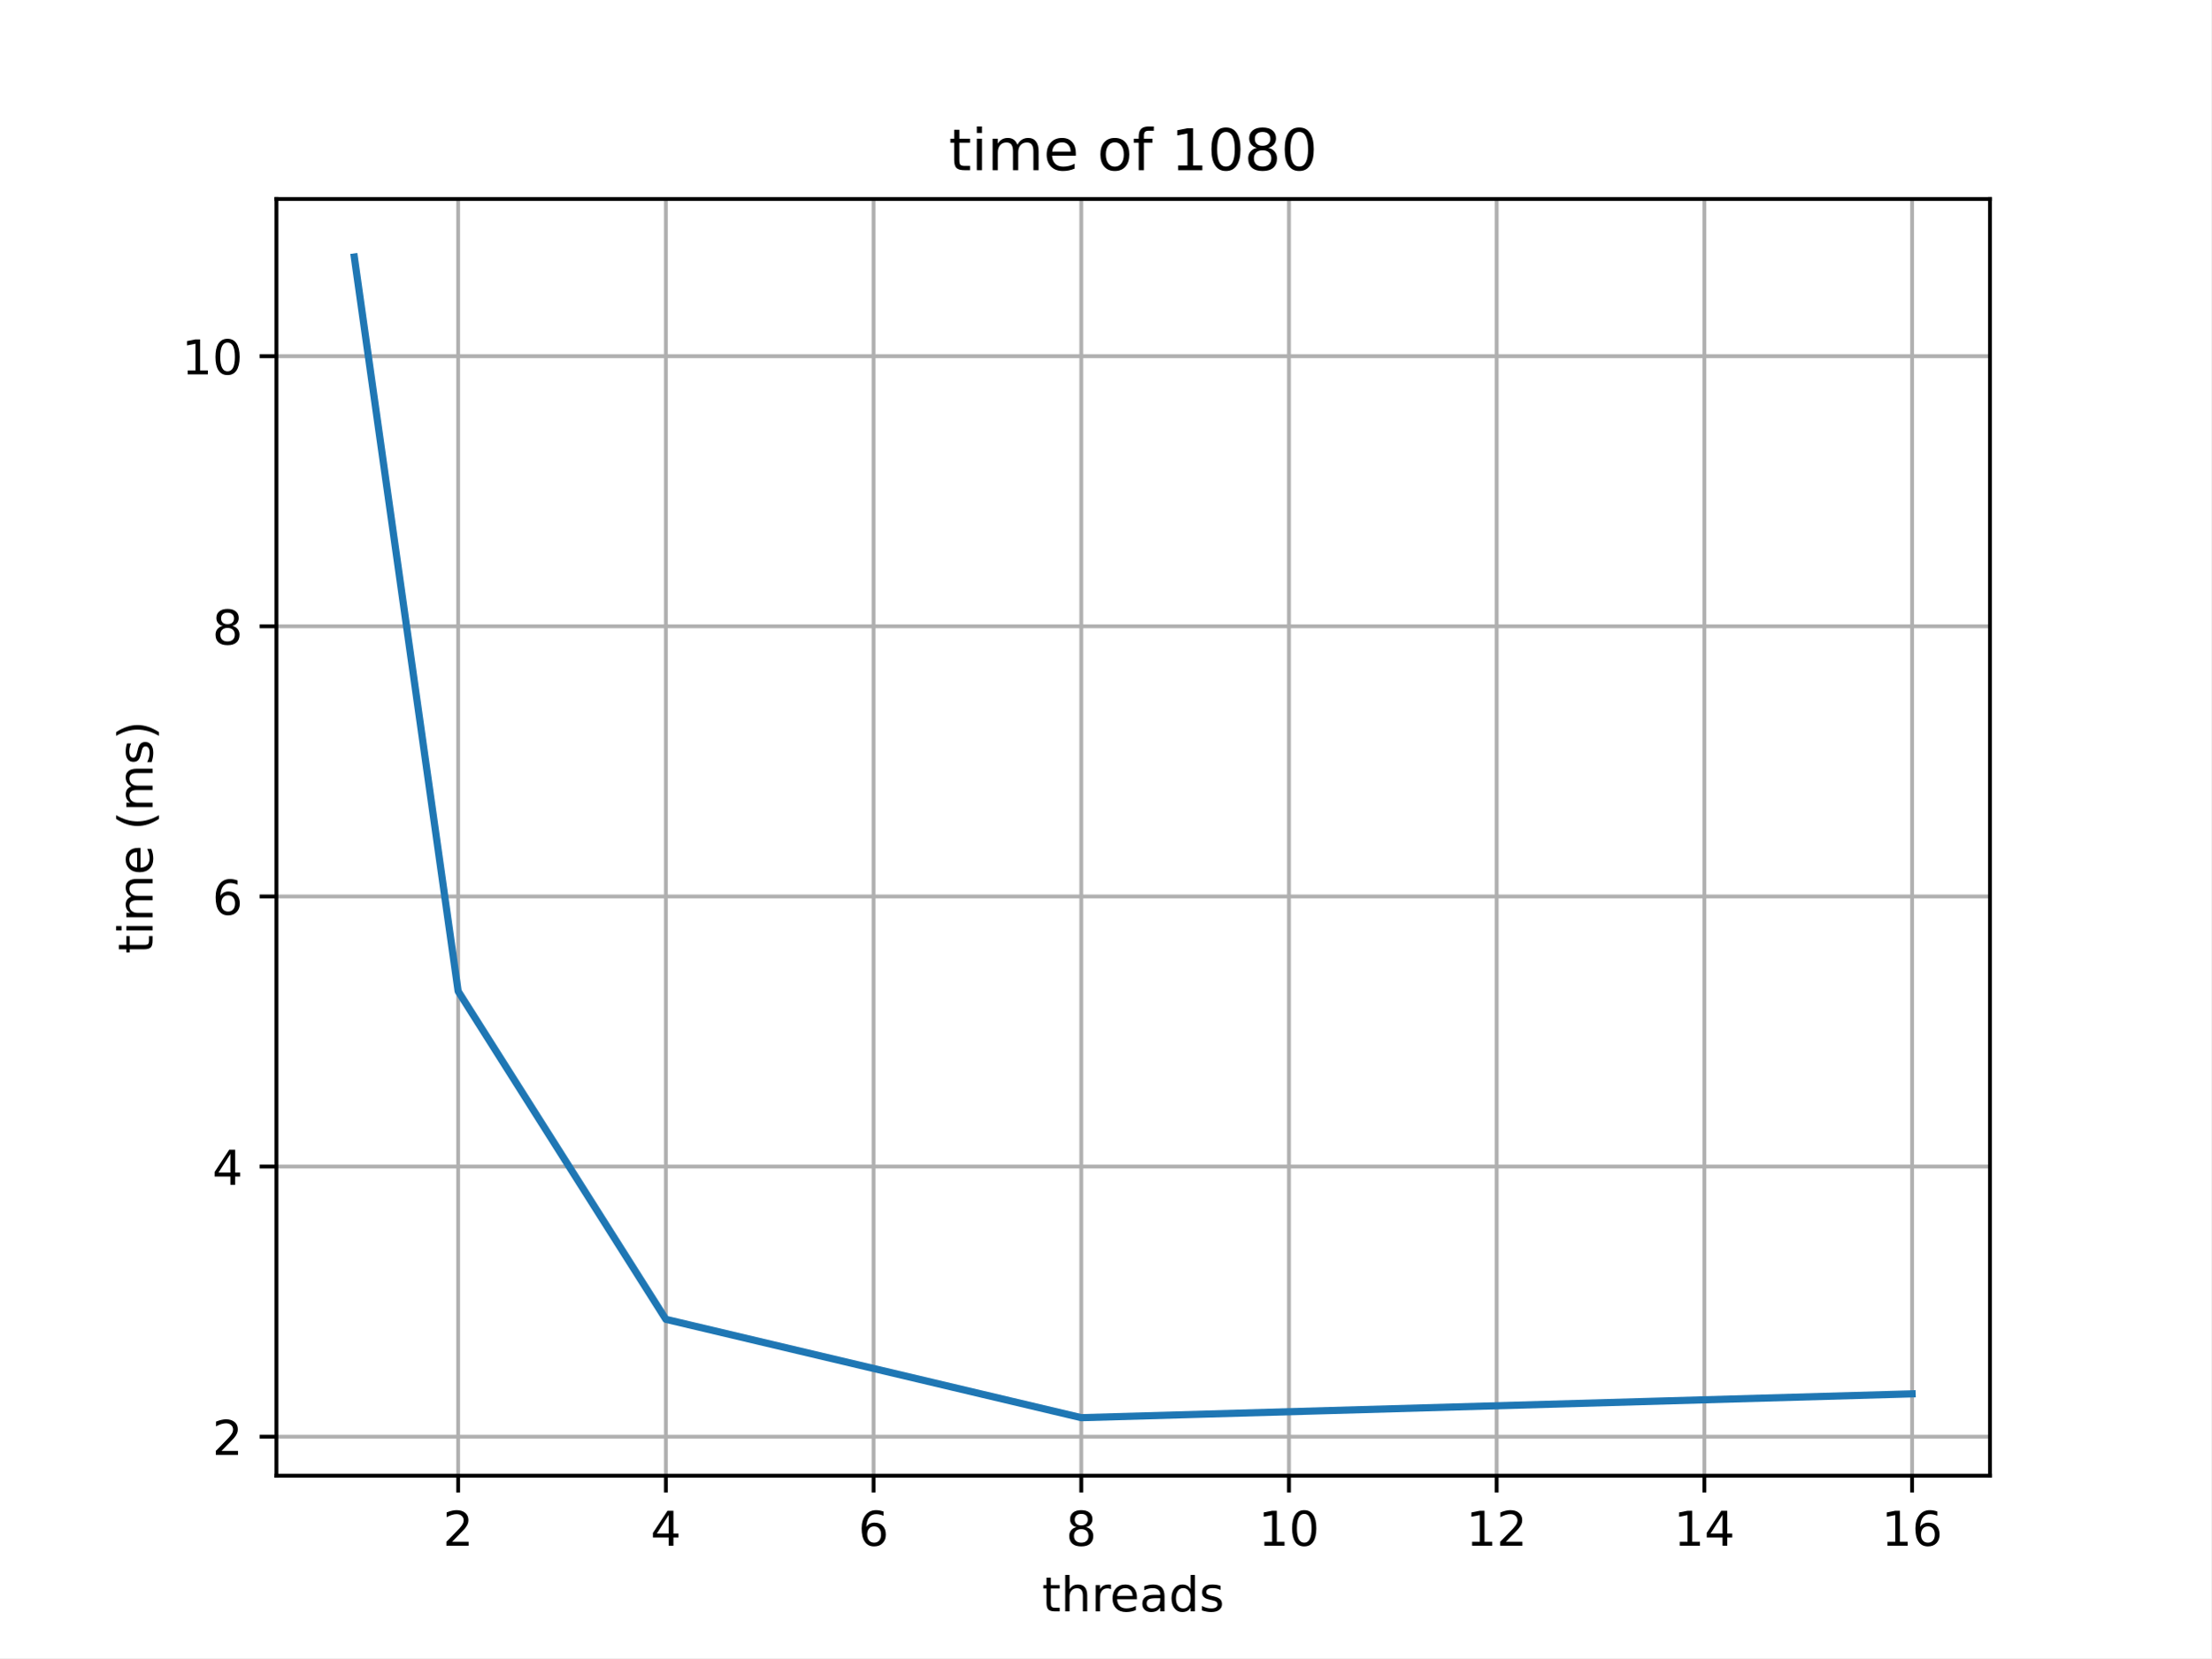
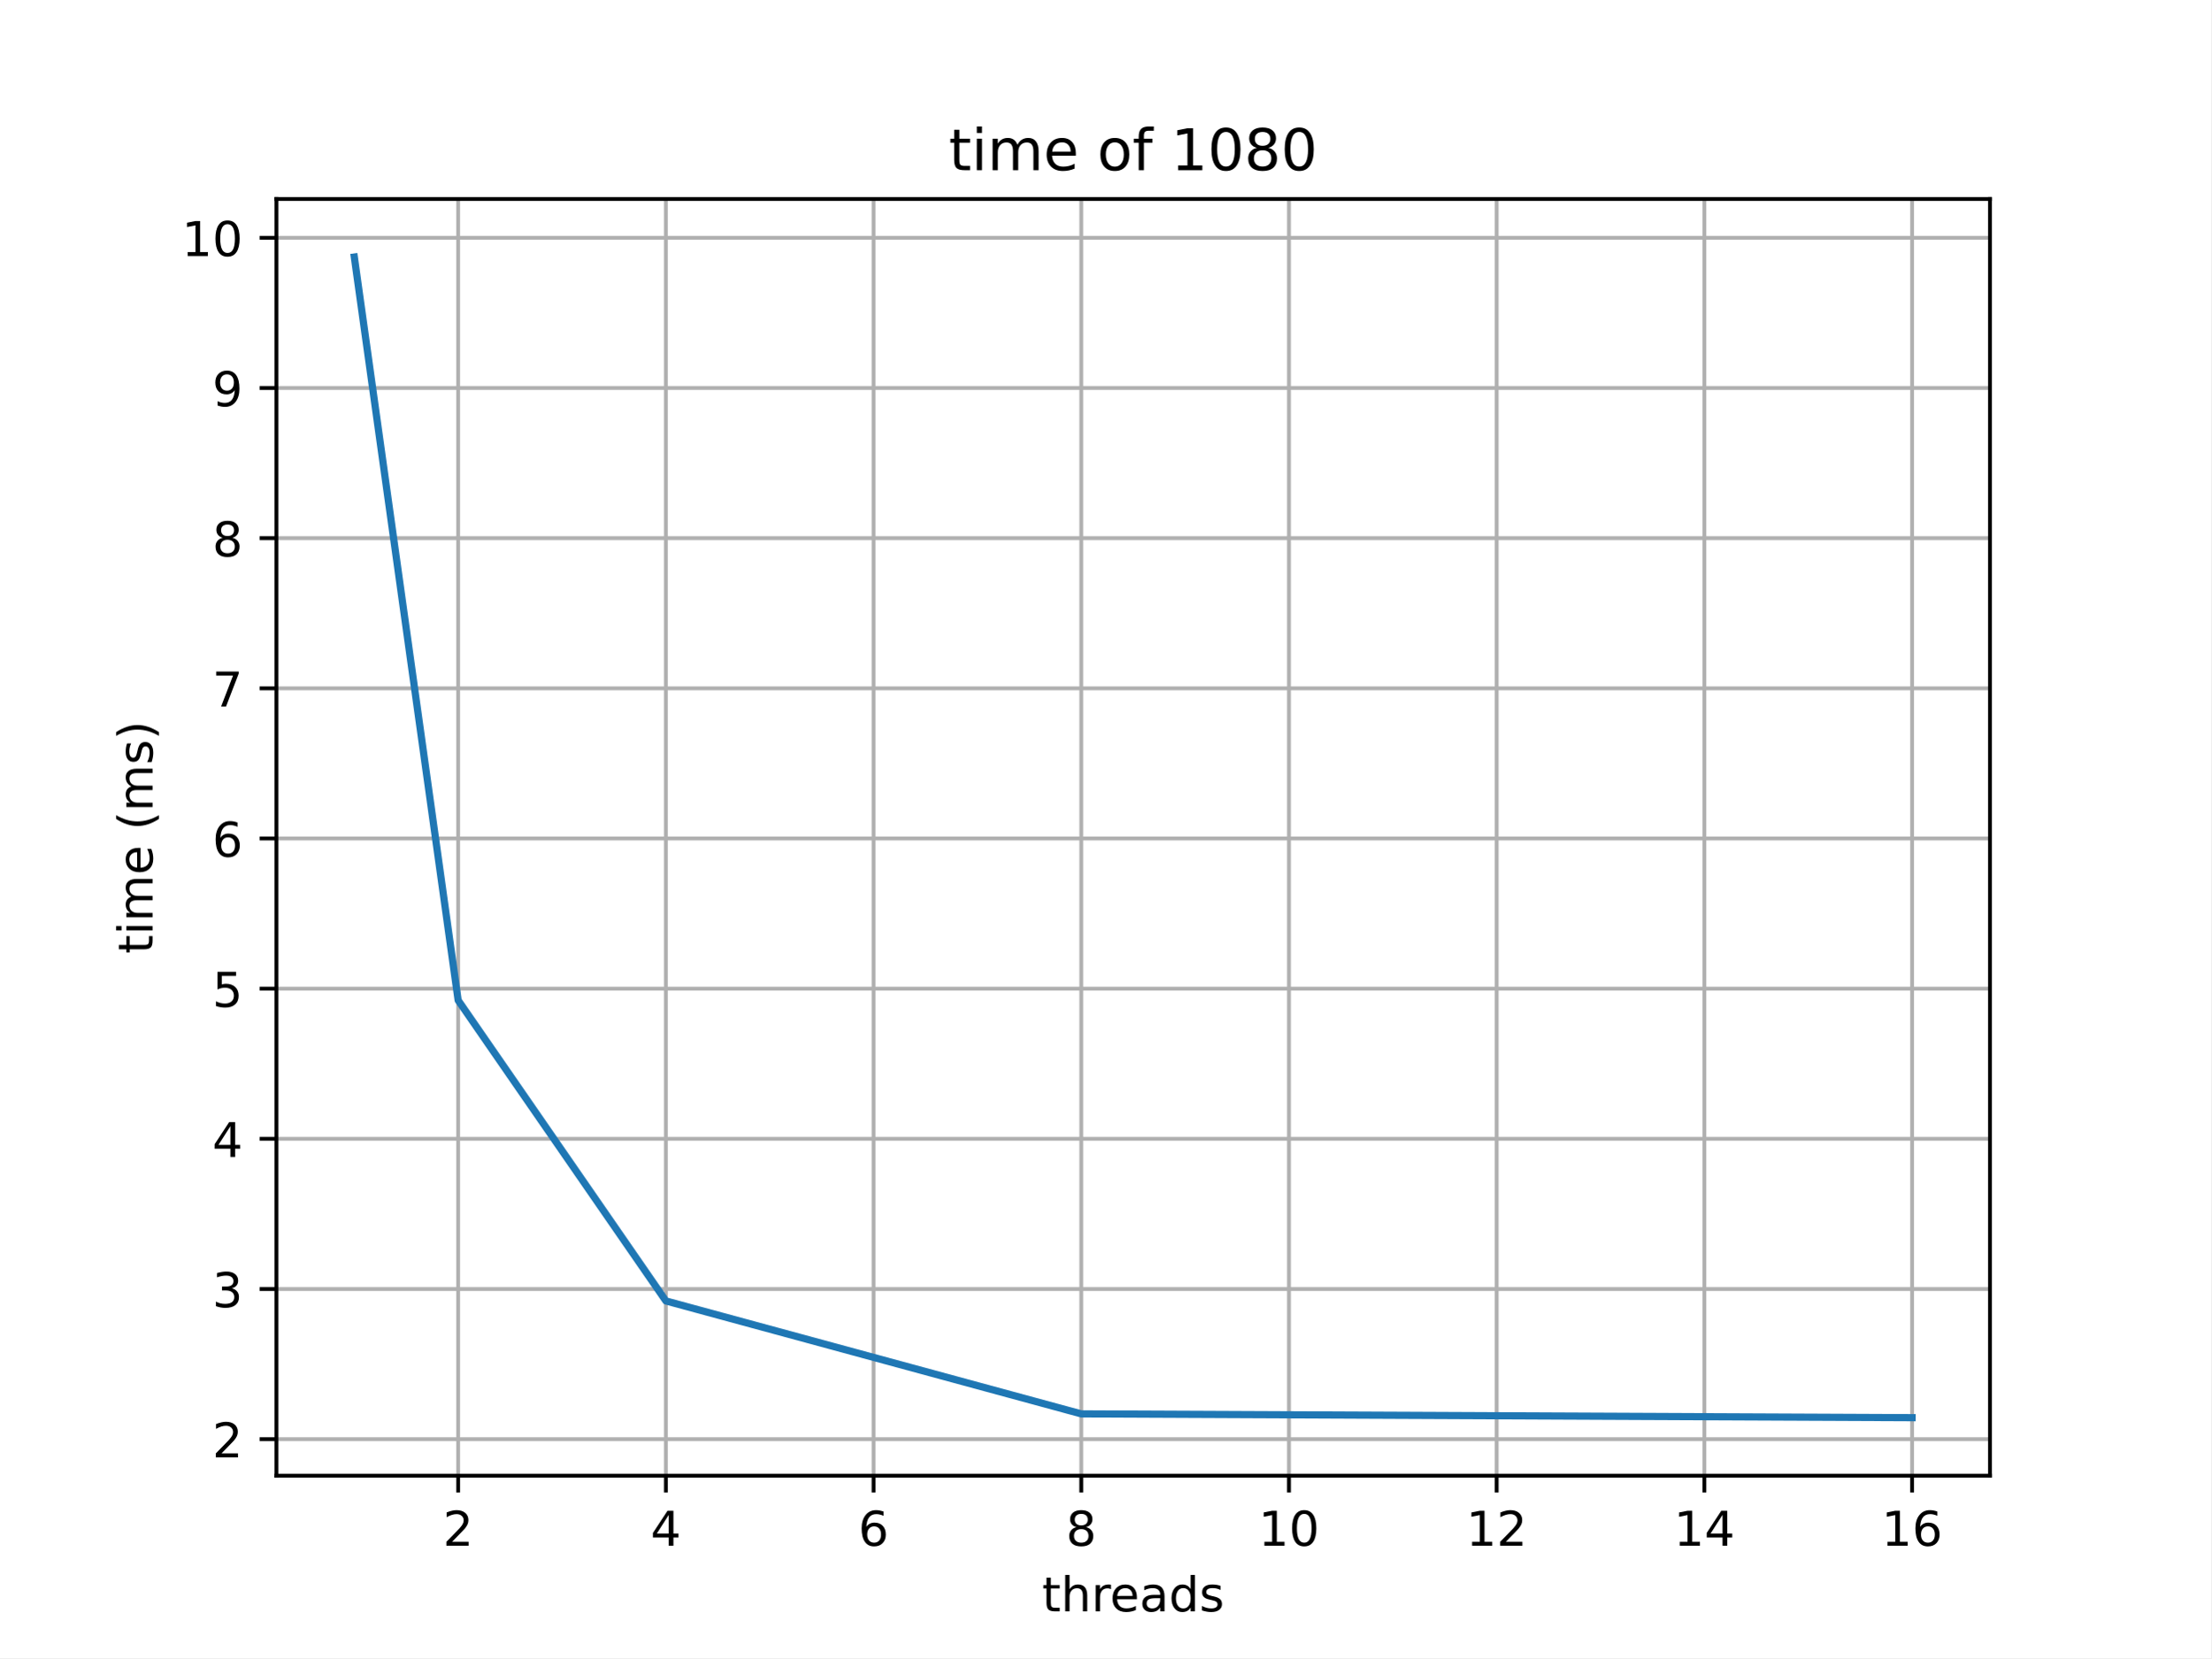
<svg xmlns="http://www.w3.org/2000/svg" xmlns:xlink="http://www.w3.org/1999/xlink" height="345.6pt" version="1.1" viewBox="0 0 460.8 345.6" width="460.8pt">
  <defs>
    <style type="text/css">*{stroke-linecap:butt;stroke-linejoin:round;}</style>
  </defs>
  <g id="figure_1">
    <g id="patch_1">
      <path d="M 0 345.6  L 460.8 345.6  L 460.8 0  L 0 0  z " style="fill:#ffffff;" />
    </g>
    <g id="axes_1">
      <g id="patch_2">
        <path d="M 57.6 307.584  L 414.72 307.584  L 414.72 41.472  L 57.6 41.472  z " style="fill:#ffffff;" />
      </g>
      <g id="matplotlib.axis_1">
        <g id="xtick_1">
          <g id="line2d_1">
-             <path clip-path="url(#pc6123c37c9)" d="M 95.476 307.584  L 95.476 41.472  " style="fill:none;stroke:#b0b0b0;stroke-linecap:square;stroke-width:0.8;" />
+             <path clip-path="url(#p9e6e262484)" d="M 95.476 307.584  L 95.476 41.472  " style="fill:none;stroke:#b0b0b0;stroke-linecap:square;stroke-width:0.8;" />
          </g>
          <g id="line2d_2">
            <defs>
-               <path d="M 0 0  L 0 3.5  " id="mc7706a1ec1" style="stroke:#000000;stroke-width:0.8;" />
+               <path d="M 0 0  L 0 3.5  " id="md279ca3b31" style="stroke:#000000;stroke-width:0.8;" />
            </defs>
            <g>
-               <use style="stroke:#000000;stroke-width:0.8;" x="95.476" xlink:href="#mc7706a1ec1" y="307.584" />
+               <use style="stroke:#000000;stroke-width:0.8;" x="95.476" xlink:href="#md279ca3b31" y="307.584" />
            </g>
          </g>
          <g id="text_1">
            <g transform="translate(92.29511 322.1824)scale(0.1 -0.1)">
              <defs>
                <path d="M 19.188 8.297  L 53.609 8.297  L 53.609 0  L 7.328 0  L 7.328 8.297  Q 12.938 14.109 22.625 23.891  Q 32.328 33.688 34.812 36.531  Q 39.547 41.844 41.422 45.531  Q 43.312 49.219 43.312 52.781  Q 43.312 58.594 39.234 62.25  Q 35.156 65.922 28.609 65.922  Q 23.969 65.922 18.812 64.312  Q 13.672 62.703 7.812 59.422  L 7.812 69.391  Q 13.766 71.781 18.938 73  Q 24.125 74.219 28.422 74.219  Q 39.75 74.219 46.484 68.547  Q 53.219 62.891 53.219 53.422  Q 53.219 48.922 51.531 44.891  Q 49.859 40.875 45.406 35.406  Q 44.188 33.984 37.641 27.219  Q 31.109 20.453 19.188 8.297  z " id="DejaVuSans-50" />
              </defs>
              <use xlink:href="#DejaVuSans-50" />
            </g>
          </g>
        </g>
        <g id="xtick_2">
          <g id="line2d_3">
-             <path clip-path="url(#pc6123c37c9)" d="M 138.764 307.584  L 138.764 41.472  " style="fill:none;stroke:#b0b0b0;stroke-linecap:square;stroke-width:0.8;" />
+             <path clip-path="url(#p9e6e262484)" d="M 138.764 307.584  L 138.764 41.472  " style="fill:none;stroke:#b0b0b0;stroke-linecap:square;stroke-width:0.8;" />
          </g>
          <g id="line2d_4">
            <g>
-               <use style="stroke:#000000;stroke-width:0.8;" x="138.764" xlink:href="#mc7706a1ec1" y="307.584" />
+               <use style="stroke:#000000;stroke-width:0.8;" x="138.764" xlink:href="#md279ca3b31" y="307.584" />
            </g>
          </g>
          <g id="text_2">
            <g transform="translate(135.5824 322.1824)scale(0.1 -0.1)">
              <defs>
                <path d="M 37.797 64.312  L 12.891 25.391  L 37.797 25.391  z M 35.203 72.906  L 47.609 72.906  L 47.609 25.391  L 58.016 25.391  L 58.016 17.188  L 47.609 17.188  L 47.609 0  L 37.797 0  L 37.797 17.188  L 4.891 17.188  L 4.891 26.703  z " id="DejaVuSans-52" />
              </defs>
              <use xlink:href="#DejaVuSans-52" />
            </g>
          </g>
        </g>
        <g id="xtick_3">
          <g id="line2d_5">
-             <path clip-path="url(#pc6123c37c9)" d="M 182.051 307.584  L 182.051 41.472  " style="fill:none;stroke:#b0b0b0;stroke-linecap:square;stroke-width:0.8;" />
+             <path clip-path="url(#p9e6e262484)" d="M 182.051 307.584  L 182.051 41.472  " style="fill:none;stroke:#b0b0b0;stroke-linecap:square;stroke-width:0.8;" />
          </g>
          <g id="line2d_6">
            <g>
-               <use style="stroke:#000000;stroke-width:0.8;" x="182.051" xlink:href="#mc7706a1ec1" y="307.584" />
+               <use style="stroke:#000000;stroke-width:0.8;" x="182.051" xlink:href="#md279ca3b31" y="307.584" />
            </g>
          </g>
          <g id="text_3">
            <g transform="translate(178.8697 322.1824)scale(0.1 -0.1)">
              <defs>
                <path d="M 33.016 40.375  Q 26.375 40.375 22.484 35.828  Q 18.609 31.297 18.609 23.391  Q 18.609 15.531 22.484 10.953  Q 26.375 6.391 33.016 6.391  Q 39.656 6.391 43.531 10.953  Q 47.406 15.531 47.406 23.391  Q 47.406 31.297 43.531 35.828  Q 39.656 40.375 33.016 40.375  z M 52.594 71.297  L 52.594 62.312  Q 48.875 64.062 45.094 64.984  Q 41.312 65.922 37.594 65.922  Q 27.828 65.922 22.672 59.328  Q 17.531 52.734 16.797 39.406  Q 19.672 43.656 24.016 45.922  Q 28.375 48.188 33.594 48.188  Q 44.578 48.188 50.953 41.516  Q 57.328 34.859 57.328 23.391  Q 57.328 12.156 50.688 5.359  Q 44.047 -1.422 33.016 -1.422  Q 20.359 -1.422 13.672 8.266  Q 6.984 17.969 6.984 36.375  Q 6.984 53.656 15.188 63.938  Q 23.391 74.219 37.203 74.219  Q 40.922 74.219 44.703 73.484  Q 48.484 72.75 52.594 71.297  z " id="DejaVuSans-54" />
              </defs>
              <use xlink:href="#DejaVuSans-54" />
            </g>
          </g>
        </g>
        <g id="xtick_4">
          <g id="line2d_7">
-             <path clip-path="url(#pc6123c37c9)" d="M 225.338 307.584  L 225.338 41.472  " style="fill:none;stroke:#b0b0b0;stroke-linecap:square;stroke-width:0.8;" />
+             <path clip-path="url(#p9e6e262484)" d="M 225.338 307.584  L 225.338 41.472  " style="fill:none;stroke:#b0b0b0;stroke-linecap:square;stroke-width:0.8;" />
          </g>
          <g id="line2d_8">
            <g>
-               <use style="stroke:#000000;stroke-width:0.8;" x="225.338" xlink:href="#mc7706a1ec1" y="307.584" />
+               <use style="stroke:#000000;stroke-width:0.8;" x="225.338" xlink:href="#md279ca3b31" y="307.584" />
            </g>
          </g>
          <g id="text_4">
            <g transform="translate(222.1569 322.1824)scale(0.1 -0.1)">
              <defs>
                <path d="M 31.781 34.625  Q 24.75 34.625 20.719 30.859  Q 16.703 27.094 16.703 20.516  Q 16.703 13.922 20.719 10.156  Q 24.75 6.391 31.781 6.391  Q 38.812 6.391 42.859 10.172  Q 46.922 13.969 46.922 20.516  Q 46.922 27.094 42.891 30.859  Q 38.875 34.625 31.781 34.625  z M 21.922 38.812  Q 15.578 40.375 12.031 44.719  Q 8.5 49.078 8.5 55.328  Q 8.5 64.062 14.719 69.141  Q 20.953 74.219 31.781 74.219  Q 42.672 74.219 48.875 69.141  Q 55.078 64.062 55.078 55.328  Q 55.078 49.078 51.531 44.719  Q 48 40.375 41.703 38.812  Q 48.828 37.156 52.797 32.312  Q 56.781 27.484 56.781 20.516  Q 56.781 9.906 50.312 4.234  Q 43.844 -1.422 31.781 -1.422  Q 19.734 -1.422 13.25 4.234  Q 6.781 9.906 6.781 20.516  Q 6.781 27.484 10.781 32.312  Q 14.797 37.156 21.922 38.812  z M 18.312 54.391  Q 18.312 48.734 21.844 45.562  Q 25.391 42.391 31.781 42.391  Q 38.141 42.391 41.719 45.562  Q 45.312 48.734 45.312 54.391  Q 45.312 60.062 41.719 63.234  Q 38.141 66.406 31.781 66.406  Q 25.391 66.406 21.844 63.234  Q 18.312 60.062 18.312 54.391  z " id="DejaVuSans-56" />
              </defs>
              <use xlink:href="#DejaVuSans-56" />
            </g>
          </g>
        </g>
        <g id="xtick_5">
          <g id="line2d_9">
-             <path clip-path="url(#pc6123c37c9)" d="M 268.625 307.584  L 268.625 41.472  " style="fill:none;stroke:#b0b0b0;stroke-linecap:square;stroke-width:0.8;" />
+             <path clip-path="url(#p9e6e262484)" d="M 268.625 307.584  L 268.625 41.472  " style="fill:none;stroke:#b0b0b0;stroke-linecap:square;stroke-width:0.8;" />
          </g>
          <g id="line2d_10">
            <g>
-               <use style="stroke:#000000;stroke-width:0.8;" x="268.625" xlink:href="#mc7706a1ec1" y="307.584" />
+               <use style="stroke:#000000;stroke-width:0.8;" x="268.625" xlink:href="#md279ca3b31" y="307.584" />
            </g>
          </g>
          <g id="text_5">
            <g transform="translate(262.263 322.1824)scale(0.1 -0.1)">
              <defs>
                <path d="M 12.406 8.297  L 28.516 8.297  L 28.516 63.922  L 10.984 60.406  L 10.984 69.391  L 28.422 72.906  L 38.281 72.906  L 38.281 8.297  L 54.391 8.297  L 54.391 0  L 12.406 0  z " id="DejaVuSans-49" />
                <path d="M 31.781 66.406  Q 24.172 66.406 20.328 58.906  Q 16.5 51.422 16.5 36.375  Q 16.5 21.391 20.328 13.891  Q 24.172 6.391 31.781 6.391  Q 39.453 6.391 43.281 13.891  Q 47.125 21.391 47.125 36.375  Q 47.125 51.422 43.281 58.906  Q 39.453 66.406 31.781 66.406  z M 31.781 74.219  Q 44.047 74.219 50.516 64.516  Q 56.984 54.828 56.984 36.375  Q 56.984 17.969 50.516 8.266  Q 44.047 -1.422 31.781 -1.422  Q 19.531 -1.422 13.062 8.266  Q 6.594 17.969 6.594 36.375  Q 6.594 54.828 13.062 64.516  Q 19.531 74.219 31.781 74.219  z " id="DejaVuSans-48" />
              </defs>
              <use xlink:href="#DejaVuSans-49" />
              <use x="63.623" xlink:href="#DejaVuSans-48" />
            </g>
          </g>
        </g>
        <g id="xtick_6">
          <g id="line2d_11">
-             <path clip-path="url(#pc6123c37c9)" d="M 311.913 307.584  L 311.913 41.472  " style="fill:none;stroke:#b0b0b0;stroke-linecap:square;stroke-width:0.8;" />
+             <path clip-path="url(#p9e6e262484)" d="M 311.913 307.584  L 311.913 41.472  " style="fill:none;stroke:#b0b0b0;stroke-linecap:square;stroke-width:0.8;" />
          </g>
          <g id="line2d_12">
            <g>
-               <use style="stroke:#000000;stroke-width:0.8;" x="311.913" xlink:href="#mc7706a1ec1" y="307.584" />
+               <use style="stroke:#000000;stroke-width:0.8;" x="311.913" xlink:href="#md279ca3b31" y="307.584" />
            </g>
          </g>
          <g id="text_6">
            <g transform="translate(305.5502 322.1824)scale(0.1 -0.1)">
              <use xlink:href="#DejaVuSans-49" />
              <use x="63.623" xlink:href="#DejaVuSans-50" />
            </g>
          </g>
        </g>
        <g id="xtick_7">
          <g id="line2d_13">
-             <path clip-path="url(#pc6123c37c9)" d="M 355.2 307.584  L 355.2 41.472  " style="fill:none;stroke:#b0b0b0;stroke-linecap:square;stroke-width:0.8;" />
+             <path clip-path="url(#p9e6e262484)" d="M 355.2 307.584  L 355.2 41.472  " style="fill:none;stroke:#b0b0b0;stroke-linecap:square;stroke-width:0.8;" />
          </g>
          <g id="line2d_14">
            <g>
-               <use style="stroke:#000000;stroke-width:0.8;" x="355.2" xlink:href="#mc7706a1ec1" y="307.584" />
+               <use style="stroke:#000000;stroke-width:0.8;" x="355.2" xlink:href="#md279ca3b31" y="307.584" />
            </g>
          </g>
          <g id="text_7">
            <g transform="translate(348.8375 322.1824)scale(0.1 -0.1)">
              <use xlink:href="#DejaVuSans-49" />
              <use x="63.623" xlink:href="#DejaVuSans-52" />
            </g>
          </g>
        </g>
        <g id="xtick_8">
          <g id="line2d_15">
-             <path clip-path="url(#pc6123c37c9)" d="M 398.487 307.584  L 398.487 41.472  " style="fill:none;stroke:#b0b0b0;stroke-linecap:square;stroke-width:0.8;" />
+             <path clip-path="url(#p9e6e262484)" d="M 398.487 307.584  L 398.487 41.472  " style="fill:none;stroke:#b0b0b0;stroke-linecap:square;stroke-width:0.8;" />
          </g>
          <g id="line2d_16">
            <g>
-               <use style="stroke:#000000;stroke-width:0.8;" x="398.487" xlink:href="#mc7706a1ec1" y="307.584" />
+               <use style="stroke:#000000;stroke-width:0.8;" x="398.487" xlink:href="#md279ca3b31" y="307.584" />
            </g>
          </g>
          <g id="text_8">
            <g transform="translate(392.1248 322.1824)scale(0.1 -0.1)">
              <use xlink:href="#DejaVuSans-49" />
              <use x="63.623" xlink:href="#DejaVuSans-54" />
            </g>
          </g>
        </g>
        <g id="text_9">
          <g transform="translate(217.1686 335.8606)scale(0.1 -0.1)">
            <defs>
              <path d="M 18.312 70.219  L 18.312 54.688  L 36.812 54.688  L 36.812 47.703  L 18.312 47.703  L 18.312 18.016  Q 18.312 11.328 20.141 9.422  Q 21.969 7.516 27.594 7.516  L 36.812 7.516  L 36.812 0  L 27.594 0  Q 17.188 0 13.234 3.875  Q 9.281 7.766 9.281 18.016  L 9.281 47.703  L 2.688 47.703  L 2.688 54.688  L 9.281 54.688  L 9.281 70.219  z " id="DejaVuSans-116" />
              <path d="M 54.891 33.016  L 54.891 0  L 45.906 0  L 45.906 32.719  Q 45.906 40.484 42.875 44.328  Q 39.844 48.188 33.797 48.188  Q 26.516 48.188 22.312 43.547  Q 18.109 38.922 18.109 30.906  L 18.109 0  L 9.078 0  L 9.078 75.984  L 18.109 75.984  L 18.109 46.188  Q 21.344 51.125 25.703 53.562  Q 30.078 56 35.797 56  Q 45.219 56 50.047 50.172  Q 54.891 44.344 54.891 33.016  z " id="DejaVuSans-104" />
              <path d="M 41.109 46.297  Q 39.594 47.172 37.812 47.578  Q 36.031 48 33.891 48  Q 26.266 48 22.188 43.047  Q 18.109 38.094 18.109 28.812  L 18.109 0  L 9.078 0  L 9.078 54.688  L 18.109 54.688  L 18.109 46.188  Q 20.953 51.172 25.484 53.578  Q 30.031 56 36.531 56  Q 37.453 56 38.578 55.875  Q 39.703 55.766 41.062 55.516  z " id="DejaVuSans-114" />
              <path d="M 56.203 29.594  L 56.203 25.203  L 14.891 25.203  Q 15.484 15.922 20.484 11.062  Q 25.484 6.203 34.422 6.203  Q 39.594 6.203 44.453 7.469  Q 49.312 8.734 54.109 11.281  L 54.109 2.781  Q 49.266 0.734 44.188 -0.344  Q 39.109 -1.422 33.891 -1.422  Q 20.797 -1.422 13.156 6.188  Q 5.516 13.812 5.516 26.812  Q 5.516 40.234 12.766 48.109  Q 20.016 56 32.328 56  Q 43.359 56 49.781 48.891  Q 56.203 41.797 56.203 29.594  z M 47.219 32.234  Q 47.125 39.594 43.094 43.984  Q 39.062 48.391 32.422 48.391  Q 24.906 48.391 20.391 44.141  Q 15.875 39.891 15.188 32.172  z " id="DejaVuSans-101" />
              <path d="M 34.281 27.484  Q 23.391 27.484 19.188 25  Q 14.984 22.516 14.984 16.5  Q 14.984 11.719 18.141 8.906  Q 21.297 6.109 26.703 6.109  Q 34.188 6.109 38.703 11.406  Q 43.219 16.703 43.219 25.484  L 43.219 27.484  z M 52.203 31.203  L 52.203 0  L 43.219 0  L 43.219 8.297  Q 40.141 3.328 35.547 0.953  Q 30.953 -1.422 24.312 -1.422  Q 15.922 -1.422 10.953 3.297  Q 6 8.016 6 15.922  Q 6 25.141 12.172 29.828  Q 18.359 34.516 30.609 34.516  L 43.219 34.516  L 43.219 35.406  Q 43.219 41.609 39.141 45  Q 35.062 48.391 27.688 48.391  Q 23 48.391 18.547 47.266  Q 14.109 46.141 10.016 43.891  L 10.016 52.203  Q 14.938 54.109 19.578 55.047  Q 24.219 56 28.609 56  Q 40.484 56 46.344 49.844  Q 52.203 43.703 52.203 31.203  z " id="DejaVuSans-97" />
              <path d="M 45.406 46.391  L 45.406 75.984  L 54.391 75.984  L 54.391 0  L 45.406 0  L 45.406 8.203  Q 42.578 3.328 38.25 0.953  Q 33.938 -1.422 27.875 -1.422  Q 17.969 -1.422 11.734 6.484  Q 5.516 14.406 5.516 27.297  Q 5.516 40.188 11.734 48.094  Q 17.969 56 27.875 56  Q 33.938 56 38.25 53.625  Q 42.578 51.266 45.406 46.391  z M 14.797 27.297  Q 14.797 17.391 18.875 11.75  Q 22.953 6.109 30.078 6.109  Q 37.203 6.109 41.297 11.75  Q 45.406 17.391 45.406 27.297  Q 45.406 37.203 41.297 42.844  Q 37.203 48.484 30.078 48.484  Q 22.953 48.484 18.875 42.844  Q 14.797 37.203 14.797 27.297  z " id="DejaVuSans-100" />
              <path d="M 44.281 53.078  L 44.281 44.578  Q 40.484 46.531 36.375 47.5  Q 32.281 48.484 27.875 48.484  Q 21.188 48.484 17.844 46.438  Q 14.5 44.391 14.5 40.281  Q 14.5 37.156 16.891 35.375  Q 19.281 33.594 26.516 31.984  L 29.594 31.297  Q 39.156 29.25 43.188 25.516  Q 47.219 21.781 47.219 15.094  Q 47.219 7.469 41.188 3.016  Q 35.156 -1.422 24.609 -1.422  Q 20.219 -1.422 15.453 -0.562  Q 10.688 0.297 5.422 2  L 5.422 11.281  Q 10.406 8.688 15.234 7.391  Q 20.062 6.109 24.812 6.109  Q 31.156 6.109 34.562 8.281  Q 37.984 10.453 37.984 14.406  Q 37.984 18.062 35.516 20.016  Q 33.062 21.969 24.703 23.781  L 21.578 24.516  Q 13.234 26.266 9.516 29.906  Q 5.812 33.547 5.812 39.891  Q 5.812 47.609 11.281 51.797  Q 16.75 56 26.812 56  Q 31.781 56 36.172 55.266  Q 40.578 54.547 44.281 53.078  z " id="DejaVuSans-115" />
            </defs>
            <use xlink:href="#DejaVuSans-116" />
            <use x="39.209" xlink:href="#DejaVuSans-104" />
            <use x="102.588" xlink:href="#DejaVuSans-114" />
            <use x="141.451" xlink:href="#DejaVuSans-101" />
            <use x="202.975" xlink:href="#DejaVuSans-97" />
            <use x="264.254" xlink:href="#DejaVuSans-100" />
            <use x="327.73" xlink:href="#DejaVuSans-115" />
          </g>
        </g>
      </g>
      <g id="matplotlib.axis_2">
        <g id="ytick_1">
          <g id="line2d_17">
-             <path clip-path="url(#pc6123c37c9)" d="M 57.6 299.452  L 414.72 299.452  " style="fill:none;stroke:#b0b0b0;stroke-linecap:square;stroke-width:0.8;" />
+             <path clip-path="url(#p9e6e262484)" d="M 57.6 299.967  L 414.72 299.967  " style="fill:none;stroke:#b0b0b0;stroke-linecap:square;stroke-width:0.8;" />
          </g>
          <g id="line2d_18">
            <defs>
-               <path d="M 0 0  L -3.5 0  " id="mddaa05eb44" style="stroke:#000000;stroke-width:0.8;" />
+               <path d="M 0 0  L -3.5 0  " id="m921f4dfc6b" style="stroke:#000000;stroke-width:0.8;" />
            </defs>
            <g>
-               <use style="stroke:#000000;stroke-width:0.8;" x="57.6" xlink:href="#mddaa05eb44" y="299.452" />
+               <use style="stroke:#000000;stroke-width:0.8;" x="57.6" xlink:href="#m921f4dfc6b" y="299.967" />
            </g>
          </g>
          <g id="text_10">
-             <g transform="translate(44.2375 303.2511)scale(0.1 -0.1)">
+             <g transform="translate(44.2375 303.7663)scale(0.1 -0.1)">
              <use xlink:href="#DejaVuSans-50" />
            </g>
          </g>
        </g>
        <g id="ytick_2">
          <g id="line2d_19">
-             <path clip-path="url(#pc6123c37c9)" d="M 57.6 243.147  L 414.72 243.147  " style="fill:none;stroke:#b0b0b0;stroke-linecap:square;stroke-width:0.8;" />
+             <path clip-path="url(#p9e6e262484)" d="M 57.6 268.666  L 414.72 268.666  " style="fill:none;stroke:#b0b0b0;stroke-linecap:square;stroke-width:0.8;" />
          </g>
          <g id="line2d_20">
            <g>
-               <use style="stroke:#000000;stroke-width:0.8;" x="57.6" xlink:href="#mddaa05eb44" y="243.147" />
+               <use style="stroke:#000000;stroke-width:0.8;" x="57.6" xlink:href="#m921f4dfc6b" y="268.666" />
            </g>
          </g>
          <g id="text_11">
-             <g transform="translate(44.2375 246.9461)scale(0.1 -0.1)">
-               <use xlink:href="#DejaVuSans-52" />
+             <g transform="translate(44.2375 272.4656)scale(0.1 -0.1)">
+               <defs>
+                 <path d="M 40.578 39.312  Q 47.656 37.797 51.625 33  Q 55.609 28.219 55.609 21.188  Q 55.609 10.406 48.188 4.484  Q 40.766 -1.422 27.094 -1.422  Q 22.516 -1.422 17.656 -0.516  Q 12.797 0.391 7.625 2.203  L 7.625 11.719  Q 11.719 9.328 16.594 8.109  Q 21.484 6.891 26.812 6.891  Q 36.078 6.891 40.938 10.547  Q 45.797 14.203 45.797 21.188  Q 45.797 27.641 41.281 31.266  Q 36.766 34.906 28.719 34.906  L 20.219 34.906  L 20.219 43.016  L 29.109 43.016  Q 36.375 43.016 40.234 45.922  Q 44.094 48.828 44.094 54.297  Q 44.094 59.906 40.109 62.906  Q 36.141 65.922 28.719 65.922  Q 24.656 65.922 20.016 65.031  Q 15.375 64.156 9.812 62.312  L 9.812 71.094  Q 15.438 72.656 20.344 73.438  Q 25.25 74.219 29.594 74.219  Q 40.828 74.219 47.359 69.109  Q 53.906 64.016 53.906 55.328  Q 53.906 49.266 50.438 45.094  Q 46.969 40.922 40.578 39.312  z " id="DejaVuSans-51" />
+               </defs>
+               <use xlink:href="#DejaVuSans-51" />
            </g>
          </g>
        </g>
        <g id="ytick_3">
          <g id="line2d_21">
-             <path clip-path="url(#pc6123c37c9)" d="M 57.6 186.842  L 414.72 186.842  " style="fill:none;stroke:#b0b0b0;stroke-linecap:square;stroke-width:0.8;" />
+             <path clip-path="url(#p9e6e262484)" d="M 57.6 237.366  L 414.72 237.366  " style="fill:none;stroke:#b0b0b0;stroke-linecap:square;stroke-width:0.8;" />
          </g>
          <g id="line2d_22">
            <g>
-               <use style="stroke:#000000;stroke-width:0.8;" x="57.6" xlink:href="#mddaa05eb44" y="186.842" />
+               <use style="stroke:#000000;stroke-width:0.8;" x="57.6" xlink:href="#m921f4dfc6b" y="237.366" />
            </g>
          </g>
          <g id="text_12">
-             <g transform="translate(44.2375 190.6411)scale(0.1 -0.1)">
-               <use xlink:href="#DejaVuSans-54" />
+             <g transform="translate(44.2375 241.1649)scale(0.1 -0.1)">
+               <use xlink:href="#DejaVuSans-52" />
            </g>
          </g>
        </g>
        <g id="ytick_4">
          <g id="line2d_23">
-             <path clip-path="url(#pc6123c37c9)" d="M 57.6 130.537  L 414.72 130.537  " style="fill:none;stroke:#b0b0b0;stroke-linecap:square;stroke-width:0.8;" />
+             <path clip-path="url(#p9e6e262484)" d="M 57.6 206.065  L 414.72 206.065  " style="fill:none;stroke:#b0b0b0;stroke-linecap:square;stroke-width:0.8;" />
          </g>
          <g id="line2d_24">
            <g>
-               <use style="stroke:#000000;stroke-width:0.8;" x="57.6" xlink:href="#mddaa05eb44" y="130.537" />
+               <use style="stroke:#000000;stroke-width:0.8;" x="57.6" xlink:href="#m921f4dfc6b" y="206.065" />
            </g>
          </g>
          <g id="text_13">
-             <g transform="translate(44.2375 134.3361)scale(0.1 -0.1)">
-               <use xlink:href="#DejaVuSans-56" />
+             <g transform="translate(44.2375 209.8642)scale(0.1 -0.1)">
+               <defs>
+                 <path d="M 10.797 72.906  L 49.516 72.906  L 49.516 64.594  L 19.828 64.594  L 19.828 46.734  Q 21.969 47.469 24.109 47.828  Q 26.266 48.188 28.422 48.188  Q 40.625 48.188 47.75 41.5  Q 54.891 34.812 54.891 23.391  Q 54.891 11.625 47.562 5.094  Q 40.234 -1.422 26.906 -1.422  Q 22.312 -1.422 17.547 -0.641  Q 12.797 0.141 7.719 1.703  L 7.719 11.625  Q 12.109 9.234 16.797 8.062  Q 21.484 6.891 26.703 6.891  Q 35.156 6.891 40.078 11.328  Q 45.016 15.766 45.016 23.391  Q 45.016 31 40.078 35.438  Q 35.156 39.891 26.703 39.891  Q 22.75 39.891 18.812 39.016  Q 14.891 38.141 10.797 36.281  z " id="DejaVuSans-53" />
+               </defs>
+               <use xlink:href="#DejaVuSans-53" />
            </g>
          </g>
        </g>
        <g id="ytick_5">
          <g id="line2d_25">
-             <path clip-path="url(#pc6123c37c9)" d="M 57.6 74.232  L 414.72 74.232  " style="fill:none;stroke:#b0b0b0;stroke-linecap:square;stroke-width:0.8;" />
+             <path clip-path="url(#p9e6e262484)" d="M 57.6 174.764  L 414.72 174.764  " style="fill:none;stroke:#b0b0b0;stroke-linecap:square;stroke-width:0.8;" />
          </g>
          <g id="line2d_26">
            <g>
-               <use style="stroke:#000000;stroke-width:0.8;" x="57.6" xlink:href="#mddaa05eb44" y="74.232" />
+               <use style="stroke:#000000;stroke-width:0.8;" x="57.6" xlink:href="#m921f4dfc6b" y="174.764" />
            </g>
          </g>
          <g id="text_14">
-             <g transform="translate(37.875 78.03115)scale(0.1 -0.1)">
+             <g transform="translate(44.2375 178.5635)scale(0.1 -0.1)">
+               <use xlink:href="#DejaVuSans-54" />
+             </g>
+           </g>
+         </g>
+         <g id="ytick_6">
+           <g id="line2d_27">
+             <path clip-path="url(#p9e6e262484)" d="M 57.6 143.464  L 414.72 143.464  " style="fill:none;stroke:#b0b0b0;stroke-linecap:square;stroke-width:0.8;" />
+           </g>
+           <g id="line2d_28">
+             <g>
+               <use style="stroke:#000000;stroke-width:0.8;" x="57.6" xlink:href="#m921f4dfc6b" y="143.464" />
+             </g>
+           </g>
+           <g id="text_15">
+             <g transform="translate(44.2375 147.2628)scale(0.1 -0.1)">
+               <defs>
+                 <path d="M 8.203 72.906  L 55.078 72.906  L 55.078 68.703  L 28.609 0  L 18.312 0  L 43.219 64.594  L 8.203 64.594  z " id="DejaVuSans-55" />
+               </defs>
+               <use xlink:href="#DejaVuSans-55" />
+             </g>
+           </g>
+         </g>
+         <g id="ytick_7">
+           <g id="line2d_29">
+             <path clip-path="url(#p9e6e262484)" d="M 57.6 112.163  L 414.72 112.163  " style="fill:none;stroke:#b0b0b0;stroke-linecap:square;stroke-width:0.8;" />
+           </g>
+           <g id="line2d_30">
+             <g>
+               <use style="stroke:#000000;stroke-width:0.8;" x="57.6" xlink:href="#m921f4dfc6b" y="112.163" />
+             </g>
+           </g>
+           <g id="text_16">
+             <g transform="translate(44.2375 115.9621)scale(0.1 -0.1)">
+               <use xlink:href="#DejaVuSans-56" />
+             </g>
+           </g>
+         </g>
+         <g id="ytick_8">
+           <g id="line2d_31">
+             <path clip-path="url(#p9e6e262484)" d="M 57.6 80.862  L 414.72 80.862  " style="fill:none;stroke:#b0b0b0;stroke-linecap:square;stroke-width:0.8;" />
+           </g>
+           <g id="line2d_32">
+             <g>
+               <use style="stroke:#000000;stroke-width:0.8;" x="57.6" xlink:href="#m921f4dfc6b" y="80.862" />
+             </g>
+           </g>
+           <g id="text_17">
+             <g transform="translate(44.2375 84.66143)scale(0.1 -0.1)">
+               <defs>
+                 <path d="M 10.984 1.516  L 10.984 10.5  Q 14.703 8.734 18.5 7.812  Q 22.312 6.891 25.984 6.891  Q 35.75 6.891 40.891 13.453  Q 46.047 20.016 46.781 33.406  Q 43.953 29.203 39.594 26.953  Q 35.25 24.703 29.984 24.703  Q 19.047 24.703 12.672 31.312  Q 6.297 37.938 6.297 49.422  Q 6.297 60.641 12.938 67.422  Q 19.578 74.219 30.609 74.219  Q 43.266 74.219 49.922 64.516  Q 56.594 54.828 56.594 36.375  Q 56.594 19.141 48.406 8.859  Q 40.234 -1.422 26.422 -1.422  Q 22.703 -1.422 18.891 -0.688  Q 15.094 0.047 10.984 1.516  z M 30.609 32.422  Q 37.25 32.422 41.125 36.953  Q 45.016 41.5 45.016 49.422  Q 45.016 57.281 41.125 61.844  Q 37.25 66.406 30.609 66.406  Q 23.969 66.406 20.094 61.844  Q 16.219 57.281 16.219 49.422  Q 16.219 41.5 20.094 36.953  Q 23.969 32.422 30.609 32.422  z " id="DejaVuSans-57" />
+               </defs>
+               <use xlink:href="#DejaVuSans-57" />
+             </g>
+           </g>
+         </g>
+         <g id="ytick_9">
+           <g id="line2d_33">
+             <path clip-path="url(#p9e6e262484)" d="M 57.6 49.562  L 414.72 49.562  " style="fill:none;stroke:#b0b0b0;stroke-linecap:square;stroke-width:0.8;" />
+           </g>
+           <g id="line2d_34">
+             <g>
+               <use style="stroke:#000000;stroke-width:0.8;" x="57.6" xlink:href="#m921f4dfc6b" y="49.562" />
+             </g>
+           </g>
+           <g id="text_18">
+             <g transform="translate(37.875 53.36073)scale(0.1 -0.1)">
              <use xlink:href="#DejaVuSans-49" />
              <use x="63.623" xlink:href="#DejaVuSans-48" />
            </g>
          </g>
        </g>
-         <g id="text_15">
+         <g id="text_19">
          <g transform="translate(31.79531 198.7897)rotate(-90)scale(0.1 -0.1)">
            <defs>
              <path d="M 9.422 54.688  L 18.406 54.688  L 18.406 0  L 9.422 0  z M 9.422 75.984  L 18.406 75.984  L 18.406 64.594  L 9.422 64.594  z " id="DejaVuSans-105" />
              <path d="M 52 44.188  Q 55.375 50.25 60.062 53.125  Q 64.75 56 71.094 56  Q 79.641 56 84.281 50.016  Q 88.922 44.047 88.922 33.016  L 88.922 0  L 79.891 0  L 79.891 32.719  Q 79.891 40.578 77.094 44.375  Q 74.312 48.188 68.609 48.188  Q 61.625 48.188 57.562 43.547  Q 53.516 38.922 53.516 30.906  L 53.516 0  L 44.484 0  L 44.484 32.719  Q 44.484 40.625 41.703 44.406  Q 38.922 48.188 33.109 48.188  Q 26.219 48.188 22.156 43.531  Q 18.109 38.875 18.109 30.906  L 18.109 0  L 9.078 0  L 9.078 54.688  L 18.109 54.688  L 18.109 46.188  Q 21.188 51.219 25.484 53.609  Q 29.781 56 35.688 56  Q 41.656 56 45.828 52.969  Q 50 49.953 52 44.188  z " id="DejaVuSans-109" />
              <path id="DejaVuSans-32" />
              <path d="M 31 75.875  Q 24.469 64.656 21.281 53.656  Q 18.109 42.672 18.109 31.391  Q 18.109 20.125 21.312 9.062  Q 24.516 -2 31 -13.188  L 23.188 -13.188  Q 15.875 -1.703 12.234 9.375  Q 8.594 20.453 8.594 31.391  Q 8.594 42.281 12.203 53.312  Q 15.828 64.359 23.188 75.875  z " id="DejaVuSans-40" />
              <path d="M 8.016 75.875  L 15.828 75.875  Q 23.141 64.359 26.781 53.312  Q 30.422 42.281 30.422 31.391  Q 30.422 20.453 26.781 9.375  Q 23.141 -1.703 15.828 -13.188  L 8.016 -13.188  Q 14.5 -2 17.703 9.062  Q 20.906 20.125 20.906 31.391  Q 20.906 42.672 17.703 53.656  Q 14.5 64.656 8.016 75.875  z " id="DejaVuSans-41" />
            </defs>
            <use xlink:href="#DejaVuSans-116" />
            <use x="39.209" xlink:href="#DejaVuSans-105" />
            <use x="66.992" xlink:href="#DejaVuSans-109" />
            <use x="164.404" xlink:href="#DejaVuSans-101" />
            <use x="225.928" xlink:href="#DejaVuSans-32" />
            <use x="257.715" xlink:href="#DejaVuSans-40" />
            <use x="296.729" xlink:href="#DejaVuSans-109" />
            <use x="394.141" xlink:href="#DejaVuSans-115" />
            <use x="446.24" xlink:href="#DejaVuSans-41" />
          </g>
        </g>
      </g>
-       <g id="line2d_27">
-         <path clip-path="url(#pc6123c37c9)" d="M 73.833 53.568  L 95.476 206.608  L 138.764 274.987  L 225.338 295.488  L 398.487 290.522  " style="fill:none;stroke:#1f77b4;stroke-linecap:square;stroke-width:1.5;" />
+       <g id="line2d_35">
+         <path clip-path="url(#p9e6e262484)" d="M 73.833 53.568  L 95.476 208.497  L 138.764 271.155  L 225.338 294.699  L 398.487 295.488  " style="fill:none;stroke:#1f77b4;stroke-linecap:square;stroke-width:1.5;" />
      </g>
      <g id="patch_3">
        <path d="M 57.6 307.584  L 57.6 41.472  " style="fill:none;stroke:#000000;stroke-linecap:square;stroke-linejoin:miter;stroke-width:0.8;" />
      </g>
      <g id="patch_4">
        <path d="M 414.72 307.584  L 414.72 41.472  " style="fill:none;stroke:#000000;stroke-linecap:square;stroke-linejoin:miter;stroke-width:0.8;" />
      </g>
      <g id="patch_5">
        <path d="M 57.6 307.584  L 414.72 307.584  " style="fill:none;stroke:#000000;stroke-linecap:square;stroke-linejoin:miter;stroke-width:0.8;" />
      </g>
      <g id="patch_6">
        <path d="M 57.6 41.472  L 414.72 41.472  " style="fill:none;stroke:#000000;stroke-linecap:square;stroke-linejoin:miter;stroke-width:0.8;" />
      </g>
-       <g id="text_16">
+       <g id="text_20">
        <g transform="translate(197.7375 35.472)scale(0.12 -0.12)">
          <defs>
            <path d="M 30.609 48.391  Q 23.391 48.391 19.188 42.75  Q 14.984 37.109 14.984 27.297  Q 14.984 17.484 19.156 11.844  Q 23.344 6.203 30.609 6.203  Q 37.797 6.203 41.984 11.859  Q 46.188 17.531 46.188 27.297  Q 46.188 37.016 41.984 42.703  Q 37.797 48.391 30.609 48.391  z M 30.609 56  Q 42.328 56 49.016 48.375  Q 55.719 40.766 55.719 27.297  Q 55.719 13.875 49.016 6.219  Q 42.328 -1.422 30.609 -1.422  Q 18.844 -1.422 12.172 6.219  Q 5.516 13.875 5.516 27.297  Q 5.516 40.766 12.172 48.375  Q 18.844 56 30.609 56  z " id="DejaVuSans-111" />
            <path d="M 37.109 75.984  L 37.109 68.5  L 28.516 68.5  Q 23.688 68.5 21.797 66.547  Q 19.922 64.594 19.922 59.516  L 19.922 54.688  L 34.719 54.688  L 34.719 47.703  L 19.922 47.703  L 19.922 0  L 10.891 0  L 10.891 47.703  L 2.297 47.703  L 2.297 54.688  L 10.891 54.688  L 10.891 58.5  Q 10.891 67.625 15.141 71.797  Q 19.391 75.984 28.609 75.984  z " id="DejaVuSans-102" />
          </defs>
          <use xlink:href="#DejaVuSans-116" />
          <use x="39.209" xlink:href="#DejaVuSans-105" />
          <use x="66.992" xlink:href="#DejaVuSans-109" />
          <use x="164.404" xlink:href="#DejaVuSans-101" />
          <use x="225.928" xlink:href="#DejaVuSans-32" />
          <use x="257.715" xlink:href="#DejaVuSans-111" />
          <use x="318.896" xlink:href="#DejaVuSans-102" />
          <use x="354.102" xlink:href="#DejaVuSans-32" />
          <use x="385.889" xlink:href="#DejaVuSans-49" />
          <use x="449.512" xlink:href="#DejaVuSans-48" />
          <use x="513.135" xlink:href="#DejaVuSans-56" />
          <use x="576.758" xlink:href="#DejaVuSans-48" />
        </g>
      </g>
    </g>
  </g>
  <defs>
-     <clipPath id="pc6123c37c9">
+     <clipPath id="p9e6e262484">
      <rect height="266.112" width="357.12" x="57.6" y="41.472" />
    </clipPath>
  </defs>
</svg>
